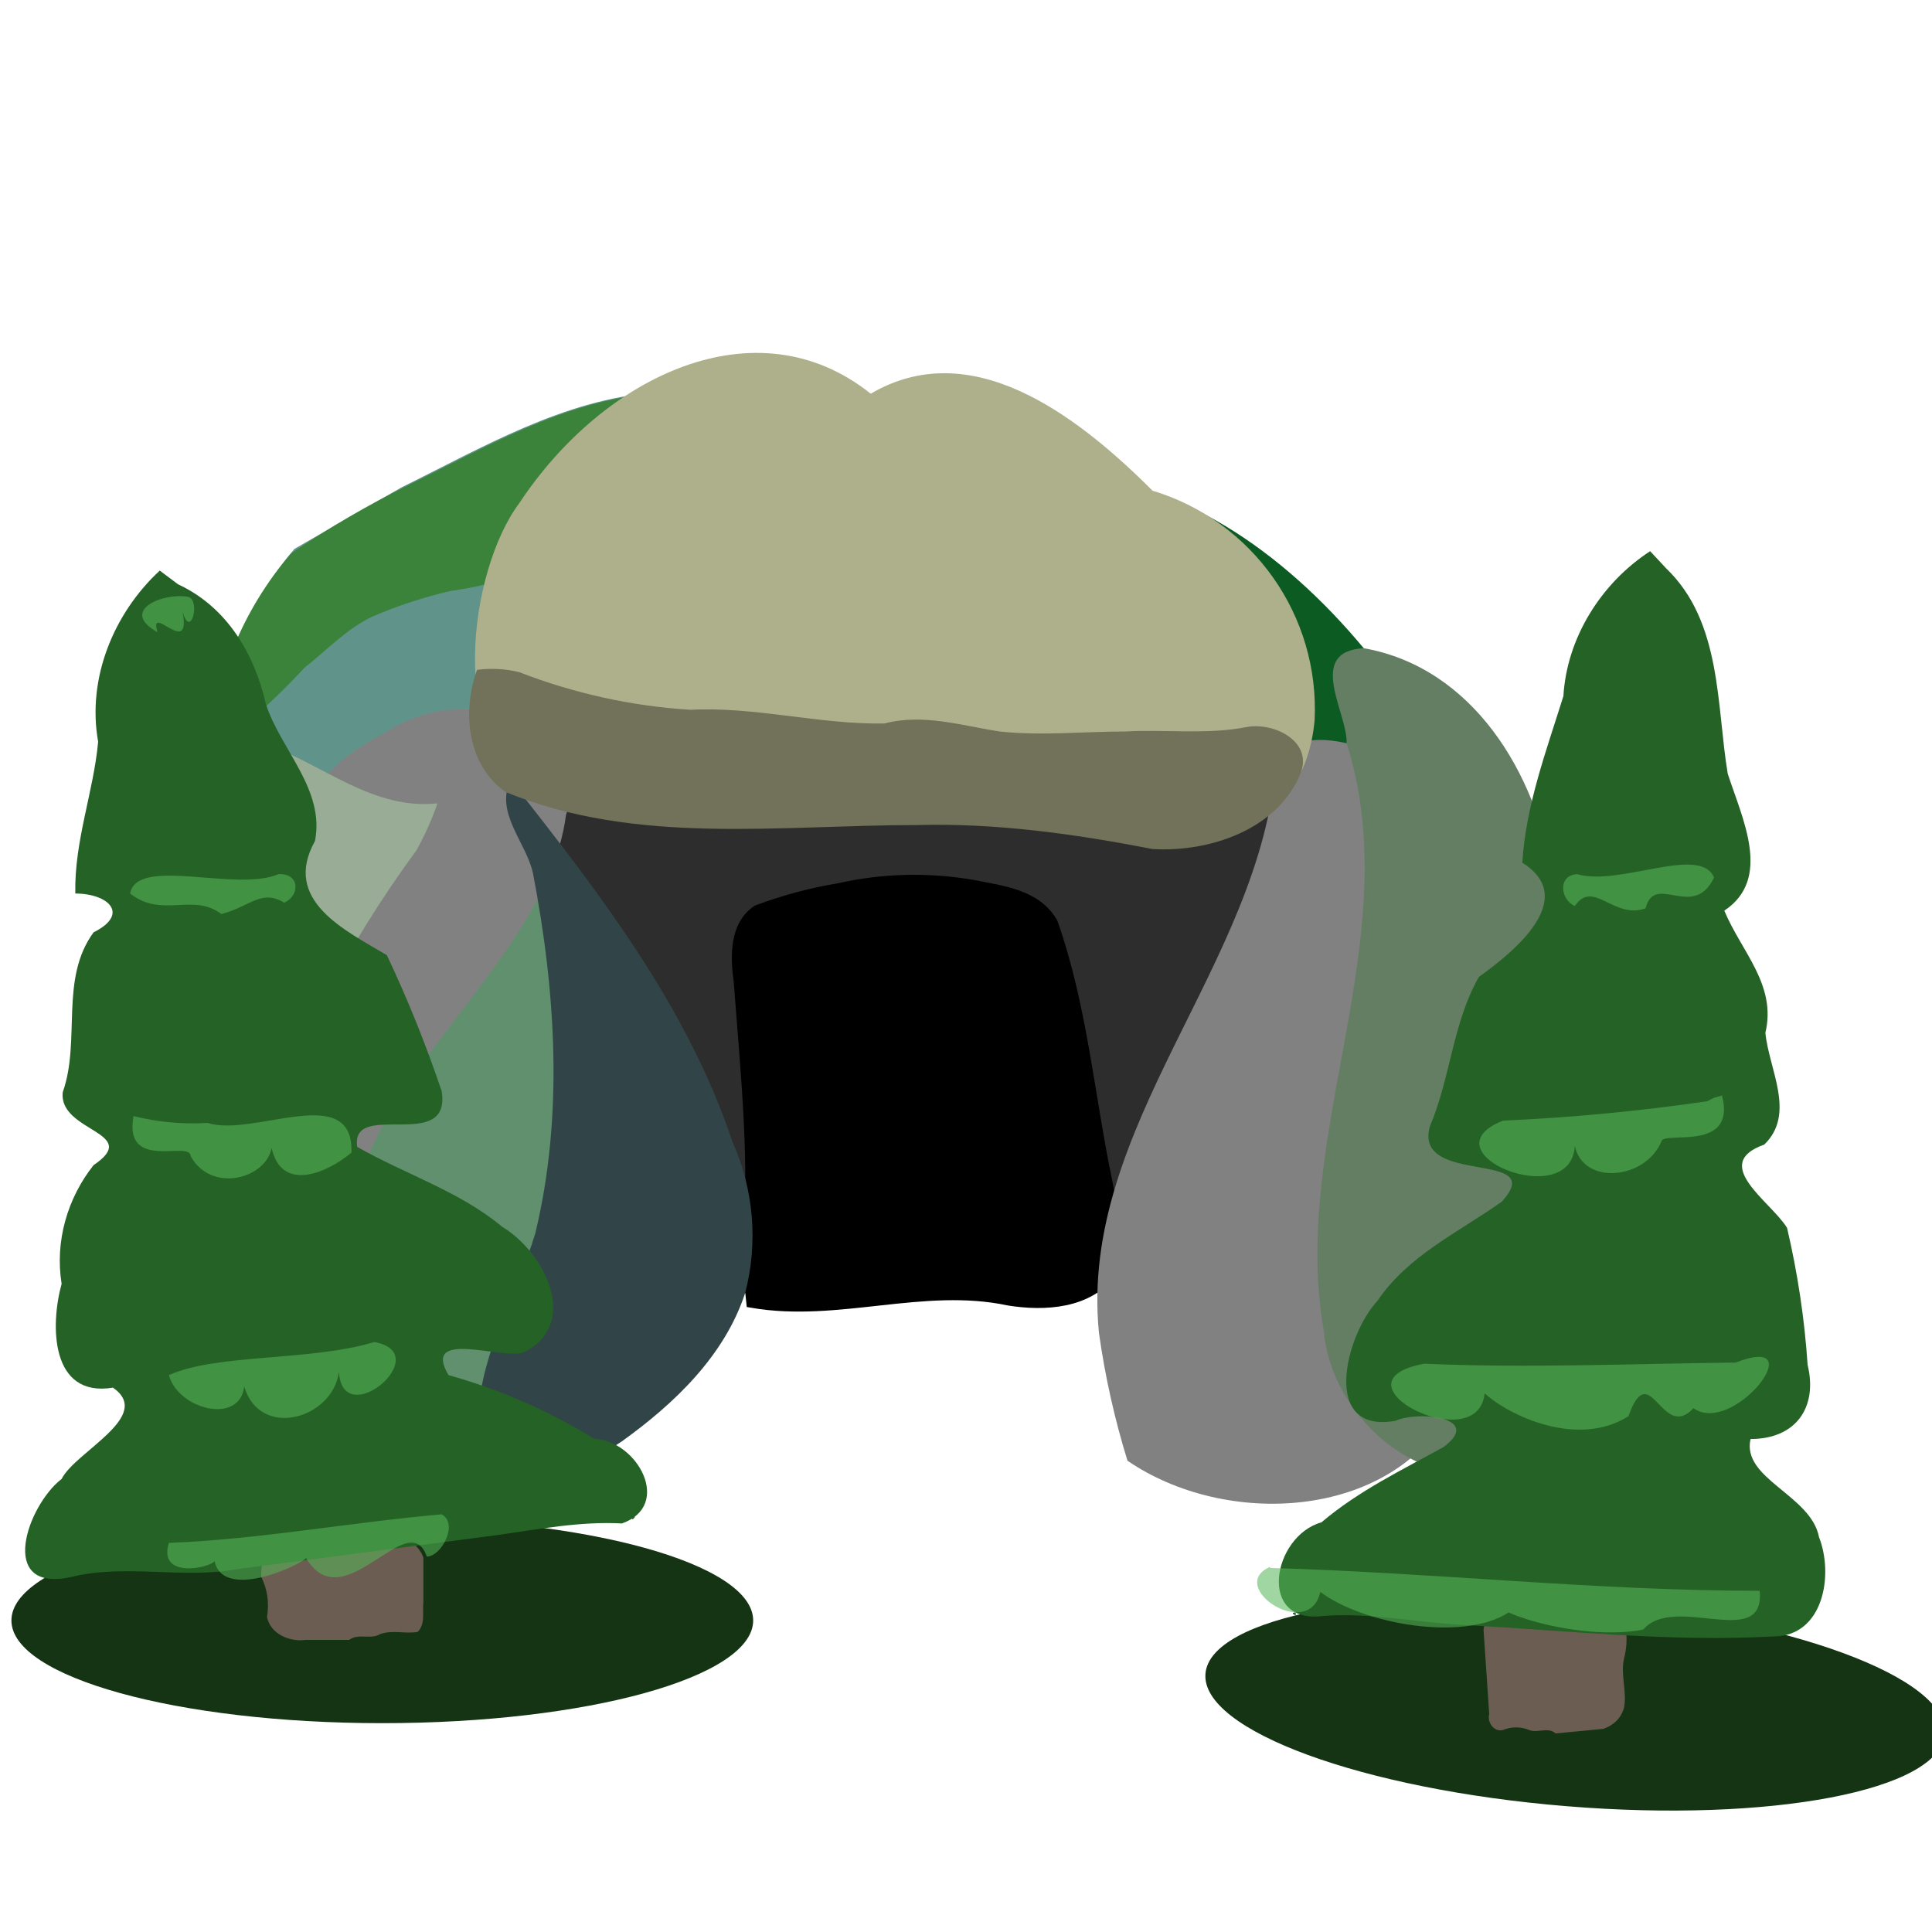
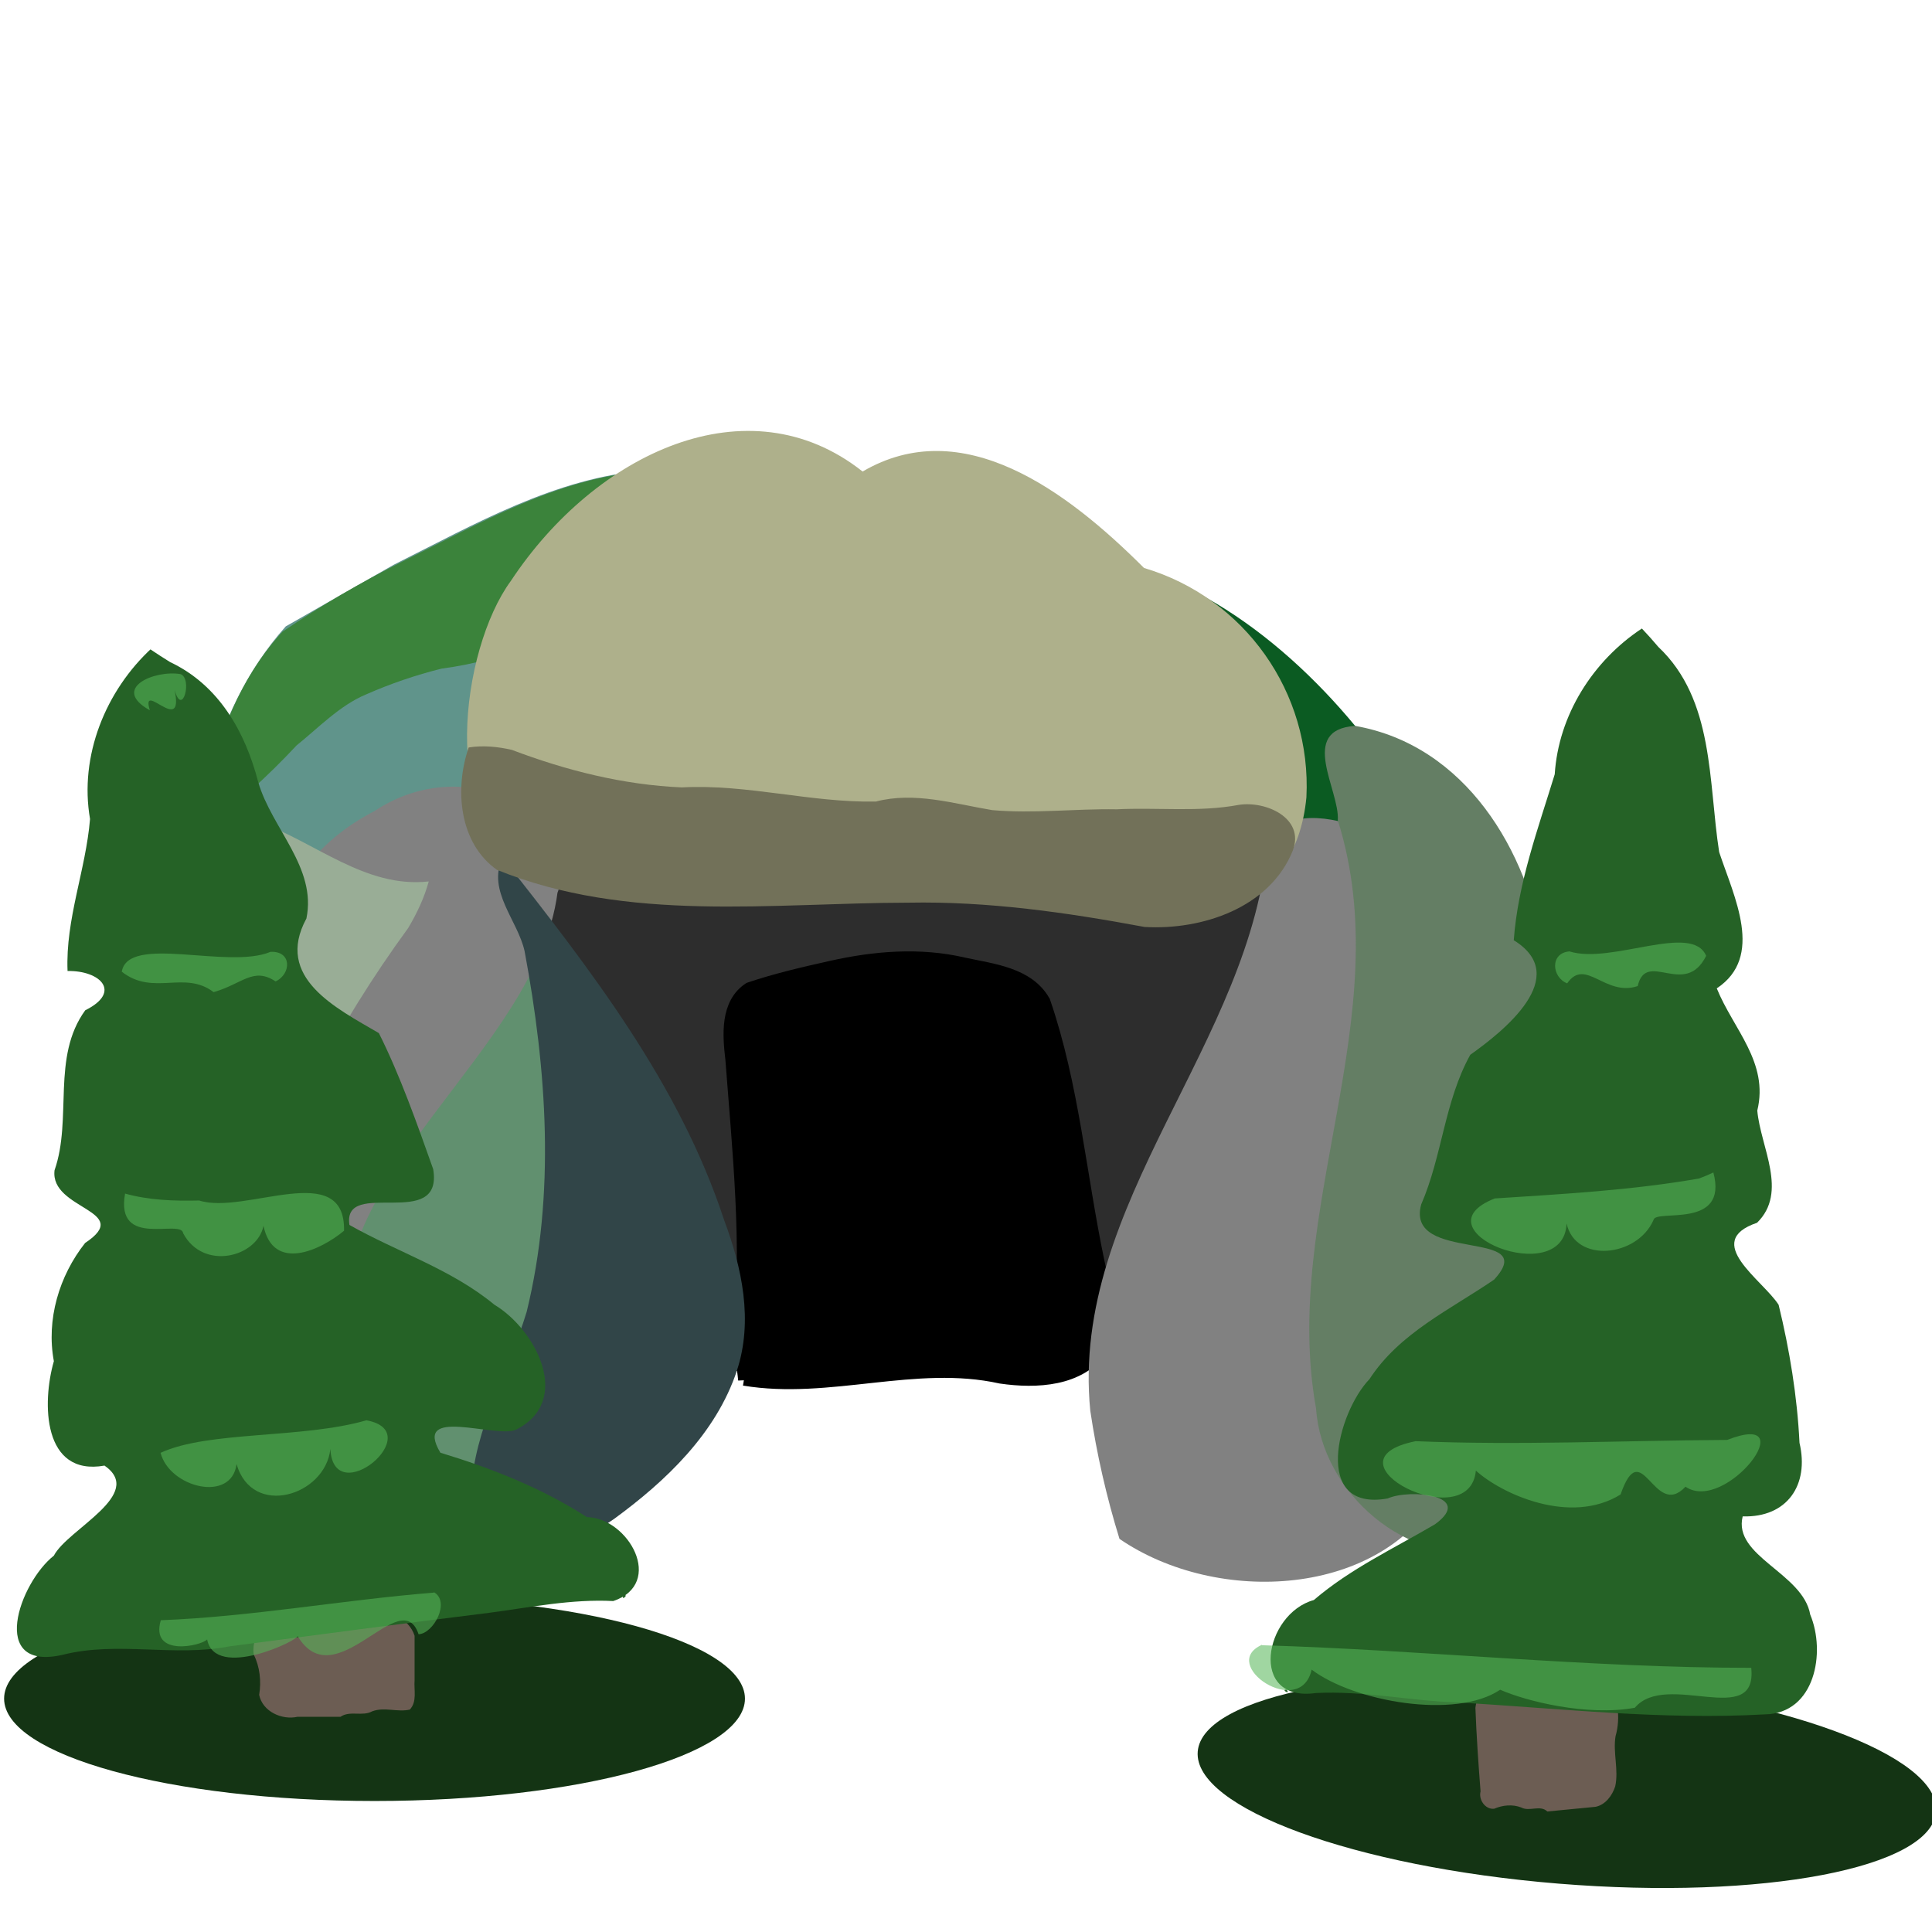
- <svg xmlns="http://www.w3.org/2000/svg" width="64" height="64" viewBox="0 0 16.93 16.93">
-   <ellipse cx="3.35" cy="14.2" rx="3.25" ry=".9" style="opacity:1;fill:#143414;fill-opacity:1;stroke:none;stroke-width:.998;stroke-miterlimit:4;stroke-dasharray:none;stroke-opacity:1" />
-   <ellipse cx="14.97" cy="13.76" rx="3.25" ry=".9" style="opacity:1;fill:#143414;fill-opacity:1;stroke:none;stroke-width:.998;stroke-miterlimit:4;stroke-dasharray:none;stroke-opacity:1" transform="rotate(4.66)" />
-   <path d="M14.16 14.04q.14.23.07.5c-.03.14.03.29 0 .43q-.04.13-.18.18l-.42.04c-.06-.06-.16 0-.23-.03a.3.3 0 0 0-.23 0c-.08.02-.14-.07-.12-.14l-.05-.74c.02-.12.1-.25.22-.28l.45.03q.2.02.4.08z" style="fill:#6c5d53;fill-opacity:1;stroke:none;stroke-width:.442px;stroke-linecap:butt;stroke-linejoin:miter;stroke-opacity:1" />
-   <path d="M4.53 11.32c2.23.13 4.47-.24 6.7 0 .48 0 1.01-.11 1.37-.47.2-.48-.18-.91-.31-1.35-.3-.86-.53-1.76-1.03-2.53-.72-.5-1.63-.37-2.45-.5-1.4-.07-2.8.12-4.18.34-.46.24-.54.88-.31 1.31.27.95.15 1.95.15 2.92q.02.15.06.28" style="fill:#2d2d2d;fill-opacity:1;stroke:none;stroke-width:.186px;stroke-linecap:butt;stroke-linejoin:miter;stroke-opacity:1" />
-   <path d="M6.59 11.41c.75.13 1.5-.18 2.25-.02.31.05.7.03.9-.25.14-.24 0-.52-.04-.77-.16-.76-.22-1.54-.48-2.28-.14-.25-.45-.28-.7-.33a3 3 0 0 0-1.17.03q-.36.06-.71.19c-.2.13-.19.41-.16.62.06.81.15 1.62.07 2.43z" style="fill:#000;fill-opacity:1;stroke:#000;stroke-width:.101px;stroke-linecap:butt;stroke-linejoin:miter;stroke-opacity:1" />
-   <path d="M8.52 4.68c.91.75 1.81 1.65 2.97 1.9.57.15 1.03-.46.46-.9-.69-.83-1.66-1.54-2.72-1.5a.9.9 0 0 0-.7.5" style="fill:#0b5b22;fill-opacity:1;stroke:none;stroke-width:.201px;stroke-linecap:butt;stroke-linejoin:miter;stroke-opacity:1" />
-   <path d="M2.65 7.9A7.6 7.6 0 0 1 6.1 5.05l1.31-.57a1.6 1.6 0 0 0-1.67-1.04c-.8.06-1.51.48-2.22.83l-.94.54a3.3 3.3 0 0 0-.69 2.88.47.47 0 0 0 .76.2" style="fill:#60948b;fill-opacity:1;stroke:none;stroke-width:.228px;stroke-linecap:butt;stroke-linejoin:miter;stroke-opacity:1" />
-   <path d="M4.06 6.84a12.33 10.97 0 0 1 1.66 3.42c.12.4.13.84-.02 1.23a3 3 0 0 1-.87 1.16c-.41.36-.98.58-1.48.3-.4-.22-.56-.79-.57-1.27-.02-.56.12-1.1.15-1.64.1-.87.17-1.77.55-2.54q.21-.42.57-.67" style="fill:#61906f;fill-opacity:1;stroke:none;stroke-width:.172px;stroke-linecap:butt;stroke-linejoin:miter;stroke-opacity:1" />
-   <path d="M9.88 12.8c.86.59 2.3.52 2.83-.44.42-.6-.1-1.25-.1-1.82.22-1.08.52-2.24.1-3.3-.12-.55-1.3-1.05-1.53-.55-.13 1.76-1.73 3.18-1.55 4.99q.08.57.25 1.12" style="fill:#818181;fill-opacity:1;stroke:none;stroke-width:.186px;stroke-linecap:butt;stroke-linejoin:miter;stroke-opacity:1" />
-   <path d="M2.73 6.95C1.63 8.62.64 10.5 1.36 12.3c.2.57 1.33 1.03 2.05.53.7-.57-.23-1.16-.3-1.75-.27-1.44 1.67-2.54 1.85-3.94.25-.66-.78-1.26-1.6-.71q-.4.2-.63.52" style="fill:#818181;fill-opacity:1;stroke:none;stroke-width:.226px;stroke-linecap:butt;stroke-linejoin:miter;stroke-opacity:1" />
-   <path d="M3.83 7.04c-.56.06-1-.34-1.5-.52-.17-.07-.4-.1-.55.04-.28.23-.25.62-.28.94q-.04.78-.14 1.55a7 7 0 0 0 .33 3.4c.12.29.27.6.57.73.33.07.61-.26.63-.57.17-.74-.16-1.45-.3-2.16-.1-.56-.1-1.18.23-1.66q.36-.7.83-1.34.11-.2.18-.4" style="fill:#99ad96;fill-opacity:1;stroke:none;stroke-width:.189px;stroke-linecap:butt;stroke-linejoin:miter;stroke-opacity:1" />
-   <path d="M11.95 5.68c.96.17 1.51 1.1 1.65 1.98.19.77.14 1.6.43 2.34.68.95.29 2.52-.87 2.9-.76.17-1.5-.51-1.56-1.24-.3-1.72.74-3.44.2-5.15.01-.26-.36-.8.15-.83" style="fill:#647e64;fill-opacity:1;stroke:none;stroke-width:.189px;stroke-linecap:butt;stroke-linejoin:miter;stroke-opacity:1" />
-   <path d="M4.47 6.84c-.13.29.14.54.2.81.2 1.04.27 2.13.02 3.16-.16.53-.47 1.02-.5 1.59-.02.2-.26.55.03.67.44 0 .87-.2 1.23-.44.46-.33.9-.75 1.08-1.3a2 2 0 0 0-.11-1.32c-.4-1.2-1.18-2.2-1.95-3.18" style="fill:#314548;fill-opacity:1;stroke:none;stroke-width:.19px;stroke-linecap:butt;stroke-linejoin:miter;stroke-opacity:1" />
-   <path d="M5.7 3.45c-.76.07-1.43.46-2.1.79q-.55.27-1.05.61a3 3 0 0 0-.72 1.76q.45-.34.84-.76c.19-.15.38-.35.6-.45q.33-.14.67-.22.44-.06.86-.24.3-.24.64-.44l.78-.45c.17-.12.38-.16.54-.3.03-.18-.3-.2-.43-.26a2 2 0 0 0-.63-.06ZM1.83 6.63" style="fill:#3b833b;fill-opacity:1;stroke:none;stroke-width:.228px;stroke-linecap:butt;stroke-linejoin:miter;stroke-opacity:1" />
-   <path d="M7.63 3.45c-1-.8-2.34-.16-3.08.96-.45.6-.63 2.16.14 2.42 1.7.73 3.52-.1 5.24.54.6.12 1.5-.07 1.59-1.06A2 2 0 0 0 10.1 4.3c-.69-.69-1.6-1.36-2.47-.85" style="fill:#aeb08b;fill-opacity:1;stroke:none;stroke-width:.226px;stroke-linecap:butt;stroke-linejoin:miter;stroke-opacity:1" />
-   <path d="M4.18 5.87c-.13.36-.09.83.25 1.07 1.14.47 2.4.29 3.6.29.7-.02 1.4.08 2.07.21.5.03 1.1-.17 1.3-.67.1-.28-.24-.44-.47-.4-.35.07-.72.02-1.07.04-.37 0-.73.04-1.1 0-.33-.05-.67-.16-1.01-.07-.57.01-1.13-.15-1.7-.12a5 5 0 0 1-1.5-.33 1 1 0 0 0-.37-.02" style="fill:#727159;fill-opacity:1;stroke:none;stroke-width:.189px;stroke-linecap:butt;stroke-linejoin:miter;stroke-opacity:1" />
-   <path d="M2.37 13.55a.4.4 0 0 0-.08.27q.08.16.05.35c.03.15.2.22.34.2h.38c.08-.06.19 0 .27-.05.11-.04.22 0 .33-.02.07-.07.04-.17.05-.26v-.39c-.05-.15-.24-.23-.39-.19q-.43.03-.85.13-.06-.01-.11-.04" style="fill:#6c5d53;fill-opacity:1;stroke:none;stroke-width:.405px;stroke-linecap:butt;stroke-linejoin:miter;stroke-opacity:1" />
-   <path d="M1.4 5c-.4.37-.64.94-.54 1.5-.04.44-.21.87-.2 1.33.29 0 .48.18.16.34-.3.41-.11.95-.27 1.4-.04.35.7.35.27.64-.23.29-.34.67-.28 1.04-.1.36-.1 1 .45.91.36.25-.33.56-.45.8-.3.23-.57 1 .08.86.48-.12.98.02 1.46-.07l2.29-.3c.35-.05.72-.12 1.08-.1.45-.16.13-.73-.24-.74q-.6-.37-1.28-.56c-.24-.41.48-.13.66-.2.5-.25.18-.88-.19-1.1-.37-.31-.85-.46-1.27-.7-.06-.42.83.06.74-.49q-.21-.62-.48-1.19c-.37-.22-.92-.48-.63-1 .09-.45-.3-.8-.43-1.2-.1-.44-.34-.85-.77-1.05zm4.54 8.14h.05zm-.4.15c-.02.06.06-.02 0 0" style="fill:#256226;fill-opacity:1;stroke:none;stroke-width:.128px;stroke-linecap:butt;stroke-linejoin:miter;stroke-opacity:1" />
-   <path d="M1.65 5.23c-.22-.04-.61.12-.27.31-.08-.27.3.24.22-.18.07.25.16-.1.05-.13" style="fill:#57b759;fill-opacity:.565;stroke:none;stroke-width:.061px;stroke-linecap:butt;stroke-linejoin:miter;stroke-opacity:1" />
-   <path d="M1.17 9.78c-.09.49.5.21.5.35.18.33.66.2.71-.07.09.4.5.21.7.04.02-.63-.86-.13-1.26-.26q-.33.02-.65-.06" style="fill:#57b759;fill-opacity:.565;stroke:none;stroke-width:.155px;stroke-linecap:butt;stroke-linejoin:miter;stroke-opacity:1" />
-   <path d="M3.28 11.76c-.56.17-1.38.1-1.8.29.08.3.62.44.66.1.14.47.78.28.83-.13.03.54.86-.16.31-.26" style="fill:#57b759;fill-opacity:.565;stroke:none;stroke-width:.155px;stroke-linecap:butt;stroke-linejoin:miter;stroke-opacity:1" />
-   <path d="M3.87 13.27c-.8.07-1.6.22-2.39.25-.1.32.36.22.4.16.08.37.82 0 .8-.03.33.56.9-.47 1.06-.01.13 0 .28-.29.13-.37" style="fill:#57b759;fill-opacity:.565;stroke:none;stroke-width:.157px;stroke-linecap:butt;stroke-linejoin:miter;stroke-opacity:1" />
-   <path d="M14.46 4.83c-.43.28-.73.76-.76 1.27-.15.48-.33.96-.36 1.46.51.32-.1.8-.38 1-.23.4-.25.89-.43 1.31-.15.53 1.05.2.63.66-.38.27-.82.47-1.09.87-.28.3-.5 1.17.16 1.05.2-.09.77-.03.42.23-.36.2-.74.38-1.07.66-.43.12-.57.9.02.82.42-.03.82.06 1.24.08.9.05 1.8.15 2.7.1.44 0 .53-.54.4-.87-.07-.37-.68-.51-.6-.86.4 0 .59-.28.5-.65q-.04-.6-.18-1.2c-.14-.23-.68-.56-.2-.73.28-.27.04-.66.01-.98.1-.42-.21-.71-.36-1.07.42-.28.16-.8.03-1.2-.1-.6-.05-1.33-.54-1.8zm-3.11 9.3c-.06 0 .03.05 0 0" style="fill:#256226;fill-opacity:1;stroke:none;stroke-width:.129px;stroke-linecap:butt;stroke-linejoin:miter;stroke-opacity:1" />
-   <path d="M13.82 7.66c.37.11 1.08-.26 1.2.03-.18.38-.52-.05-.6.27-.28.1-.46-.26-.62-.02-.13-.06-.15-.27.02-.28" style="fill:#57b759;fill-opacity:.565;stroke:none;stroke-width:.109px;stroke-linecap:butt;stroke-linejoin:miter;stroke-opacity:1" />
-   <path d="M15.09 9.6c.13.5-.51.31-.53.4-.14.34-.69.39-.76.04-.03.59-1.33.06-.63-.22q.9-.04 1.79-.17l.06-.03z" style="fill:#57b759;fill-opacity:.565;stroke:none;stroke-width:.169px;stroke-linecap:butt;stroke-linejoin:miter;stroke-opacity:1" />
-   <path d="M12.48 11.95c.9.04 1.82 0 2.73-.01.69-.27-.02.65-.37.4-.28.3-.38-.46-.57.07-.44.28-1.04 0-1.26-.2-.06.58-1.39-.1-.53-.26" style="fill:#57b759;fill-opacity:.565;stroke:none;stroke-width:.211px;stroke-linecap:butt;stroke-linejoin:miter;stroke-opacity:1" />
-   <path d="M11.13 13.74c1.43.04 2.86.2 4.29.2.05.53-.75.02-1.02.34-.42.08-.96-.05-1.18-.15-.4.26-1.28.1-1.65-.18-.1.44-.83-.05-.44-.22" style="fill:#57b759;fill-opacity:.565;stroke:none;stroke-width:.222px;stroke-linecap:butt;stroke-linejoin:miter;stroke-opacity:1" />
-   <path d="M2.44 7.66c-.37.16-1.24-.16-1.3.17.28.22.55-.01.8.18.26-.07.35-.22.55-.1.14-.06.14-.26-.05-.25" style="fill:#57b759;fill-opacity:.565;stroke:none;stroke-width:.109px;stroke-linecap:butt;stroke-linejoin:miter;stroke-opacity:1" />
+ <svg xmlns="http://www.w3.org/2000/svg" width="64" height="64" viewBox="0 0 16.93 16.93" version="1.1" id="svg34">
+   <defs id="defs38" />
+   <ellipse style="opacity:1;fill:#143414;fill-opacity:1;stroke:none;stroke-width:0.998;stroke-miterlimit:4;stroke-dasharray:none;stroke-opacity:1" id="path1031" cx="3.282" cy="14.885" rx="3.246" ry="0.897" />
+   <ellipse style="opacity:1;fill:#143414;fill-opacity:1;stroke:none;stroke-width:0.998;stroke-miterlimit:4;stroke-dasharray:none;stroke-opacity:1" id="path1031-3" cx="14.953" cy="14.446" rx="3.246" ry="0.897" transform="rotate(4.65645)" />
+   <path style="fill:#6c5d53;fill-opacity:1;stroke:none;stroke-width:0.442px;stroke-linecap:butt;stroke-linejoin:miter;stroke-opacity:1" d="m 14.09,14.722 c 0.087,0.146 0.114,0.328 0.067,0.492 -0.024,0.146 0.029,0.295 -0.003,0.44 -0.026,0.08 -0.085,0.161 -0.172,0.179 -0.141,0.014 -0.282,0.027 -0.423,0.041 -0.063,-0.061 -0.156,0.004 -0.228,-0.035 -0.077,-0.03 -0.164,-0.021 -0.238,0.011 -0.078,0.008 -0.138,-0.08 -0.119,-0.152 -0.019,-0.244 -0.036,-0.488 -0.045,-0.732 0.014,-0.123 0.091,-0.256 0.221,-0.282 0.149,-0.002 0.298,0.014 0.446,0.026 0.136,0.016 0.271,0.042 0.404,0.078 0.043,-0.007 0.067,-0.048 0.103,-0.067" id="path22-1" />
+   <path style="fill:#2d2d2d;fill-opacity:1;stroke:none;stroke-width:0.186px;stroke-linecap:butt;stroke-linejoin:miter;stroke-opacity:1" d="m 4.462,12.002 c 2.229,0.127 4.462,-0.238 6.687,0.008 0.491,-0.013 1.02,-0.12 1.378,-0.482 0.195,-0.476 -0.178,-0.911 -0.311,-1.347 C 11.917,9.322 11.686,8.421 11.185,7.65 10.463,7.158 9.554,7.279 8.735,7.144 7.334,7.082 5.939,7.274 4.559,7.493 4.098,7.732 4.019,8.372 4.244,8.801 c 0.273,0.951 0.157,1.948 0.151,2.922 0.014,0.095 0.036,0.189 0.068,0.279 z" id="path2-8" />
+   <path style="fill:#000000;fill-opacity:1;stroke:#000000;stroke-width:0.101px;stroke-linecap:butt;stroke-linejoin:miter;stroke-opacity:1" d="m 6.519,12.092 c 0.749,0.125 1.502,-0.184 2.25,-0.018 0.311,0.045 0.697,0.029 0.893,-0.255 C 9.81,11.579 9.674,11.299 9.627,11.05 9.468,10.292 9.406,9.509 9.153,8.774 9.012,8.525 8.698,8.496 8.447,8.441 8.062,8.351 7.663,8.384 7.281,8.47 7.04,8.524 6.797,8.58 6.564,8.659 6.359,8.794 6.382,9.071 6.407,9.284 c 0.061,0.808 0.149,1.621 0.068,2.431 0.006,0.127 0.032,0.251 0.044,0.378 z" id="path2" />
+   <path d="M 8.451,5.365 C 9.361,6.115 10.262,7.016 11.419,7.262 11.988,7.414 12.444,6.798 11.875,6.361 11.192,5.536 10.215,4.825 9.162,4.863 8.878,4.891 8.593,5.071 8.451,5.356" style="fill:#0b5b22;fill-opacity:1;stroke:none;stroke-width:0.201px;stroke-linecap:butt;stroke-linejoin:miter;stroke-opacity:1" id="path4" />
+   <path d="M 2.58,8.581 A 7.588,7.588 0 0 1 6.032,5.735 L 7.341,5.166 A 1.612,1.612 0 0 0 5.672,4.123 C 4.875,4.18 4.154,4.597 3.452,4.948 L 2.504,5.489 C 1.821,6.257 1.593,7.386 1.821,8.372 A 0.474,0.474 0 0 0 2.58,8.581" style="fill:#60948b;fill-opacity:1;stroke:none;stroke-width:0.228px;stroke-linecap:butt;stroke-linejoin:miter;stroke-opacity:1" id="path6" />
+   <path d="m 3.984,7.52 a 12.33,10.972 0 0 1 1.669,3.418 c 0.114,0.397 0.123,0.844 -0.028,1.232 C 5.454,12.66 5.103,13.015 4.761,13.336 4.344,13.69 3.775,13.91 3.282,13.623 2.883,13.412 2.722,12.846 2.713,12.357 2.684,11.8 2.826,11.259 2.855,10.719 2.95,9.85 3.026,8.947 3.405,8.179 Q 3.623,7.757 3.974,7.512" style="fill:#61906f;fill-opacity:1;stroke:none;stroke-width:0.172px;stroke-linecap:butt;stroke-linejoin:miter;stroke-opacity:1" id="path8" />
+   <path d="M 9.81,13.485 C 10.664,14.071 12.115,14.006 12.636,13.046 13.063,12.443 12.541,11.792 12.541,11.223 12.76,10.14 13.063,8.984 12.646,7.918 12.523,7.373 11.346,6.876 11.109,7.373 10.977,9.131 9.374,10.547 9.554,12.362 q 0.085,0.57 0.256,1.123" style="fill:#818181;fill-opacity:1;stroke:none;stroke-width:0.186px;stroke-linecap:butt;stroke-linejoin:miter;stroke-opacity:1" id="path10" />
+   <path d="m 2.656,7.63 c -1.091,1.671 -2.087,3.562 -1.366,5.351 0.199,0.566 1.328,1.03 2.049,0.532 C 4.04,12.939 3.111,12.348 3.045,11.766 2.769,10.322 4.704,9.217 4.885,7.824 5.141,7.166 4.107,6.558 3.282,7.107 Q 2.893,7.309 2.656,7.63" style="fill:#818181;fill-opacity:1;stroke:none;stroke-width:0.226px;stroke-linecap:butt;stroke-linejoin:miter;stroke-opacity:1" id="path12" />
+   <path style="fill:#99ad96;fill-opacity:1;stroke:none;stroke-width:0.189px;stroke-linecap:butt;stroke-linejoin:miter;stroke-opacity:1" d="M 3.757,7.724 C 3.201,7.786 2.761,7.377 2.266,7.202 2.085,7.129 1.861,7.094 1.707,7.242 1.431,7.474 1.46,7.862 1.431,8.185 1.409,8.702 1.348,9.216 1.284,9.729 1.171,10.868 1.137,12.071 1.614,13.139 c 0.121,0.28 0.276,0.593 0.572,0.72 0.335,0.073 0.614,-0.261 0.631,-0.571 C 2.99,12.554 2.655,11.842 2.525,11.131 2.411,10.576 2.413,9.951 2.751,9.47 2.988,9.001 3.268,8.556 3.577,8.132 3.653,8.004 3.718,7.868 3.757,7.724 Z" id="path14" />
+   <path d="m 11.875,6.361 c 0.967,0.169 1.518,1.097 1.65,1.983 0.19,0.768 0.142,1.604 0.436,2.338 0.673,0.945 0.285,2.515 -0.873,2.895 -0.759,0.169 -1.508,-0.506 -1.555,-1.232 -0.313,-1.722 0.73,-3.444 0.19,-5.157 0.019,-0.262 -0.351,-0.793 0.152,-0.827" style="fill:#647e64;fill-opacity:1;stroke:none;stroke-width:0.189px;stroke-linecap:butt;stroke-linejoin:miter;stroke-opacity:1" id="path16" />
+   <path style="fill:#314548;fill-opacity:1;stroke:none;stroke-width:0.19px;stroke-linecap:butt;stroke-linejoin:miter;stroke-opacity:1" d="m 4.401,7.52 c -0.132,0.291 0.136,0.544 0.196,0.815 0.194,1.039 0.272,2.126 0.018,3.161 -0.159,0.527 -0.462,1.019 -0.487,1.581 -0.028,0.208 -0.268,0.551 0.016,0.672 0.445,0.005 0.873,-0.19 1.236,-0.438 0.456,-0.333 0.895,-0.751 1.077,-1.299 0.145,-0.438 0.045,-0.903 -0.112,-1.322 C 5.953,9.495 5.168,8.488 4.401,7.512" id="path18" />
+   <path d="M 5.624,4.132 C 4.866,4.199 4.202,4.588 3.528,4.92 Q 2.978,5.195 2.475,5.536 C 2.039,6.01 1.831,6.655 1.755,7.291 Q 2.21,6.949 2.599,6.532 C 2.788,6.38 2.978,6.181 3.206,6.086 Q 3.528,5.944 3.87,5.859 4.306,5.802 4.723,5.622 5.027,5.384 5.368,5.185 5.748,4.948 6.146,4.73 C 6.317,4.607 6.525,4.569 6.687,4.426 6.715,4.256 6.383,4.237 6.26,4.17 A 1.897,1.897 0 0 0 5.624,4.113 Z M 1.755,7.31" style="fill:#3b833b;fill-opacity:1;stroke:none;stroke-width:0.228px;stroke-linecap:butt;stroke-linejoin:miter;stroke-opacity:1" id="path20" />
+   <path d="M 7.559,4.132 C 6.554,3.336 5.217,3.971 4.477,5.09 4.031,5.697 3.851,7.253 4.619,7.509 6.326,8.239 8.138,7.414 9.854,8.05 10.461,8.173 11.353,7.983 11.448,6.987 A 1.992,1.992 0 0 0 10.025,4.977 C 9.342,4.294 8.432,3.62 7.559,4.132" style="fill:#aeb08b;fill-opacity:1;stroke:none;stroke-width:0.226px;stroke-linecap:butt;stroke-linejoin:miter;stroke-opacity:1" id="path22-2" />
+   <path style="fill:#727159;fill-opacity:1;stroke:none;stroke-width:0.189px;stroke-linecap:butt;stroke-linejoin:miter;stroke-opacity:1" d="m 4.107,6.55 c -0.124,0.36 -0.087,0.835 0.247,1.072 1.147,0.466 2.405,0.29 3.609,0.288 0.695,-0.013 1.386,0.086 2.067,0.213 0.503,0.029 1.097,-0.167 1.299,-0.67 C 11.436,7.167 11.09,7.016 10.856,7.053 10.504,7.119 10.141,7.074 9.784,7.092 9.421,7.086 9.055,7.131 8.694,7.099 8.359,7.043 8.014,6.935 7.675,7.024 7.105,7.035 6.546,6.869 5.975,6.9 5.463,6.878 4.962,6.752 4.485,6.571 4.362,6.543 4.233,6.53 4.107,6.55 Z" id="path24-8" />
+   <path style="fill:#6c5d53;fill-opacity:1;stroke:none;stroke-width:0.405px;stroke-linecap:butt;stroke-linejoin:miter;stroke-opacity:1" d="m 2.302,14.231 c -0.056,0.076 -0.091,0.171 -0.079,0.266 0.054,0.109 0.068,0.236 0.048,0.355 0.03,0.147 0.2,0.223 0.337,0.192 0.125,0 0.251,0 0.376,0 0.083,-0.057 0.192,-2.08e-4 0.278,-0.048 0.107,-0.04 0.221,0.01 0.329,-0.015 0.066,-0.07 0.035,-0.172 0.042,-0.258 0,-0.13 0,-0.259 0,-0.389 -0.048,-0.152 -0.231,-0.236 -0.381,-0.192 -0.287,0.025 -0.573,0.061 -0.852,0.132 -0.04,-0.01 -0.076,-0.03 -0.115,-0.044" id="path22" />
+   <path style="fill:#256226;fill-opacity:1;stroke:none;stroke-width:0.128px;stroke-linecap:butt;stroke-linejoin:miter;stroke-opacity:1" d="M 1.334,5.676 C 0.925,6.051 0.693,6.624 0.789,7.177 0.752,7.625 0.573,8.055 0.592,8.509 0.876,8.503 1.072,8.692 0.747,8.853 0.449,9.263 0.636,9.801 0.478,10.255 c -0.043,0.347 0.7,0.35 0.268,0.637 -0.228,0.288 -0.342,0.672 -0.274,1.036 -0.105,0.364 -0.099,1.011 0.444,0.915 0.361,0.252 -0.324,0.557 -0.444,0.789 -0.303,0.239 -0.577,1.018 0.077,0.869 0.481,-0.122 0.974,0.021 1.462,-0.074 0.761,-0.101 1.521,-0.2 2.283,-0.295 0.358,-0.048 0.719,-0.121 1.08,-0.102 C 5.828,13.876 5.51,13.302 5.142,13.294 4.748,13.039 4.307,12.866 3.859,12.73 3.614,12.32 4.335,12.603 4.518,12.53 5.024,12.28 4.697,11.651 4.332,11.433 3.956,11.122 3.482,10.972 3.062,10.734 2.999,10.315 3.888,10.795 3.796,10.245 3.654,9.845 3.507,9.426 3.32,9.053 2.946,8.834 2.403,8.568 2.685,8.049 2.778,7.603 2.38,7.259 2.263,6.854 2.149,6.414 1.919,6.004 1.491,5.802 1.433,5.766 1.375,5.729 1.319,5.691 m 4.538,8.141 h 0.053 z m -0.393,0.148 c -0.027,0.058 0.055,-0.014 0,0 z" id="path24" />
+   <path style="fill:#57b759;fill-opacity:0.565;stroke:none;stroke-width:0.061px;stroke-linecap:butt;stroke-linejoin:miter;stroke-opacity:1" d="M 1.581,5.907 C 1.354,5.869 0.968,6.032 1.313,6.224 1.229,5.95 1.617,6.461 1.53,6.046 c 0.069,0.247 0.159,-0.104 0.051,-0.139 z" id="path26" />
+   <path style="fill:#57b759;fill-opacity:0.565;stroke:none;stroke-width:0.155px;stroke-linecap:butt;stroke-linejoin:miter;stroke-opacity:1" d="m 1.096,10.459 c -0.088,0.489 0.494,0.218 0.509,0.348 0.176,0.332 0.649,0.21 0.704,-0.065 0.086,0.408 0.5,0.214 0.706,0.043 0.012,-0.635 -0.868,-0.136 -1.269,-0.265 -0.218,0.005 -0.44,-0.002 -0.651,-0.061" id="path28" />
+   <path style="fill:#57b759;fill-opacity:0.565;stroke:none;stroke-width:0.155px;stroke-linecap:butt;stroke-linejoin:miter;stroke-opacity:1" d="m 3.211,12.446 c -0.566,0.163 -1.385,0.091 -1.804,0.285 0.079,0.306 0.622,0.44 0.666,0.099 0.138,0.475 0.777,0.277 0.822,-0.132 0.029,0.547 0.865,-0.152 0.316,-0.252" id="path30" />
+   <path style="fill:#57b759;fill-opacity:0.565;stroke:none;stroke-width:0.157px;stroke-linecap:butt;stroke-linejoin:miter;stroke-opacity:1" d="m 3.802,13.956 c -0.799,0.064 -1.594,0.211 -2.393,0.242 -0.096,0.327 0.36,0.224 0.406,0.168 0.07,0.361 0.816,0.002 0.792,-0.031 0.33,0.555 0.908,-0.471 1.061,-0.014 0.132,-0.006 0.281,-0.286 0.134,-0.369" id="path32" />
+   <path style="fill:#256226;fill-opacity:1;stroke:none;stroke-width:0.129px;stroke-linecap:butt;stroke-linejoin:miter;stroke-opacity:1" d="m 14.387,5.508 c -0.43,0.284 -0.73,0.76 -0.763,1.277 -0.146,0.477 -0.322,0.952 -0.359,1.454 0.516,0.319 -0.095,0.801 -0.381,1.004 -0.226,0.407 -0.246,0.888 -0.43,1.311 -0.144,0.524 1.057,0.203 0.639,0.659 -0.385,0.264 -0.828,0.466 -1.093,0.873 -0.279,0.29 -0.509,1.164 0.16,1.045 0.194,-0.087 0.767,-0.03 0.415,0.226 -0.362,0.213 -0.741,0.389 -1.062,0.664 -0.435,0.12 -0.577,0.898 0.017,0.815 0.414,-0.022 0.823,0.069 1.237,0.082 0.898,0.052 1.798,0.156 2.697,0.105 0.442,-0.006 0.537,-0.545 0.399,-0.874 -0.063,-0.365 -0.679,-0.51 -0.592,-0.861 0.389,0.012 0.585,-0.275 0.498,-0.644 -0.02,-0.408 -0.087,-0.816 -0.183,-1.21 -0.138,-0.217 -0.676,-0.553 -0.189,-0.719 0.275,-0.27 0.03,-0.663 0.002,-0.983 0.103,-0.423 -0.21,-0.713 -0.355,-1.071 0.418,-0.278 0.152,-0.799 0.021,-1.194 -0.096,-0.614 -0.041,-1.334 -0.533,-1.798 -0.046,-0.055 -0.095,-0.109 -0.144,-0.161 z m -3.112,9.298 c -0.057,-0.004 0.038,0.053 0,0 z" id="path24-9" />
+   <path style="fill:#57b759;fill-opacity:0.565;stroke:none;stroke-width:0.109px;stroke-linecap:butt;stroke-linejoin:miter;stroke-opacity:1" d="m 13.753,8.337 c 0.367,0.116 1.074,-0.255 1.198,0.039 -0.186,0.374 -0.525,-0.059 -0.6,0.265 -0.286,0.096 -0.457,-0.255 -0.618,-0.024 -0.135,-0.052 -0.154,-0.267 0.021,-0.28 z" id="path26-9" />
+   <path style="fill:#57b759;fill-opacity:0.565;stroke:none;stroke-width:0.169px;stroke-linecap:butt;stroke-linejoin:miter;stroke-opacity:1" d="m 15.014,10.274 c 0.135,0.504 -0.509,0.318 -0.524,0.416 -0.143,0.328 -0.686,0.382 -0.762,0.031 -0.024,0.587 -1.333,0.059 -0.63,-0.219 0.598,-0.039 1.205,-0.072 1.791,-0.175 l 0.063,-0.025 0.065,-0.029" id="path28-7" />
+   <path style="fill:#57b759;fill-opacity:0.565;stroke:none;stroke-width:0.211px;stroke-linecap:butt;stroke-linejoin:miter;stroke-opacity:1" d="m 12.405,12.629 c 0.91,0.038 1.82,-0.006 2.73,-0.011 0.688,-0.269 -0.013,0.65 -0.365,0.41 -0.278,0.295 -0.382,-0.471 -0.569,0.068 -0.441,0.274 -1.046,-0.007 -1.268,-0.209 -0.055,0.587 -1.382,-0.086 -0.528,-0.258" id="path30-8" />
+   <path style="fill:#57b759;fill-opacity:0.565;stroke:none;stroke-width:0.222px;stroke-linecap:butt;stroke-linejoin:miter;stroke-opacity:1" d="m 11.059,14.417 c 1.431,0.043 2.856,0.198 4.287,0.198 0.057,0.54 -0.745,0.022 -1.02,0.35 -0.419,0.076 -0.955,-0.058 -1.18,-0.158 -0.39,0.263 -1.28,0.105 -1.652,-0.176 -0.1,0.441 -0.822,-0.046 -0.435,-0.218" id="path32-2" />
+   <path style="fill:#57b759;fill-opacity:0.565;stroke:none;stroke-width:0.109px;stroke-linecap:butt;stroke-linejoin:miter;stroke-opacity:1" d="M 2.37,8.341 C 1.998,8.498 1.124,8.184 1.067,8.515 1.345,8.732 1.615,8.499 1.872,8.694 2.126,8.621 2.219,8.471 2.415,8.6 2.554,8.535 2.559,8.331 2.37,8.341 Z" id="path26-8" />
</svg>
